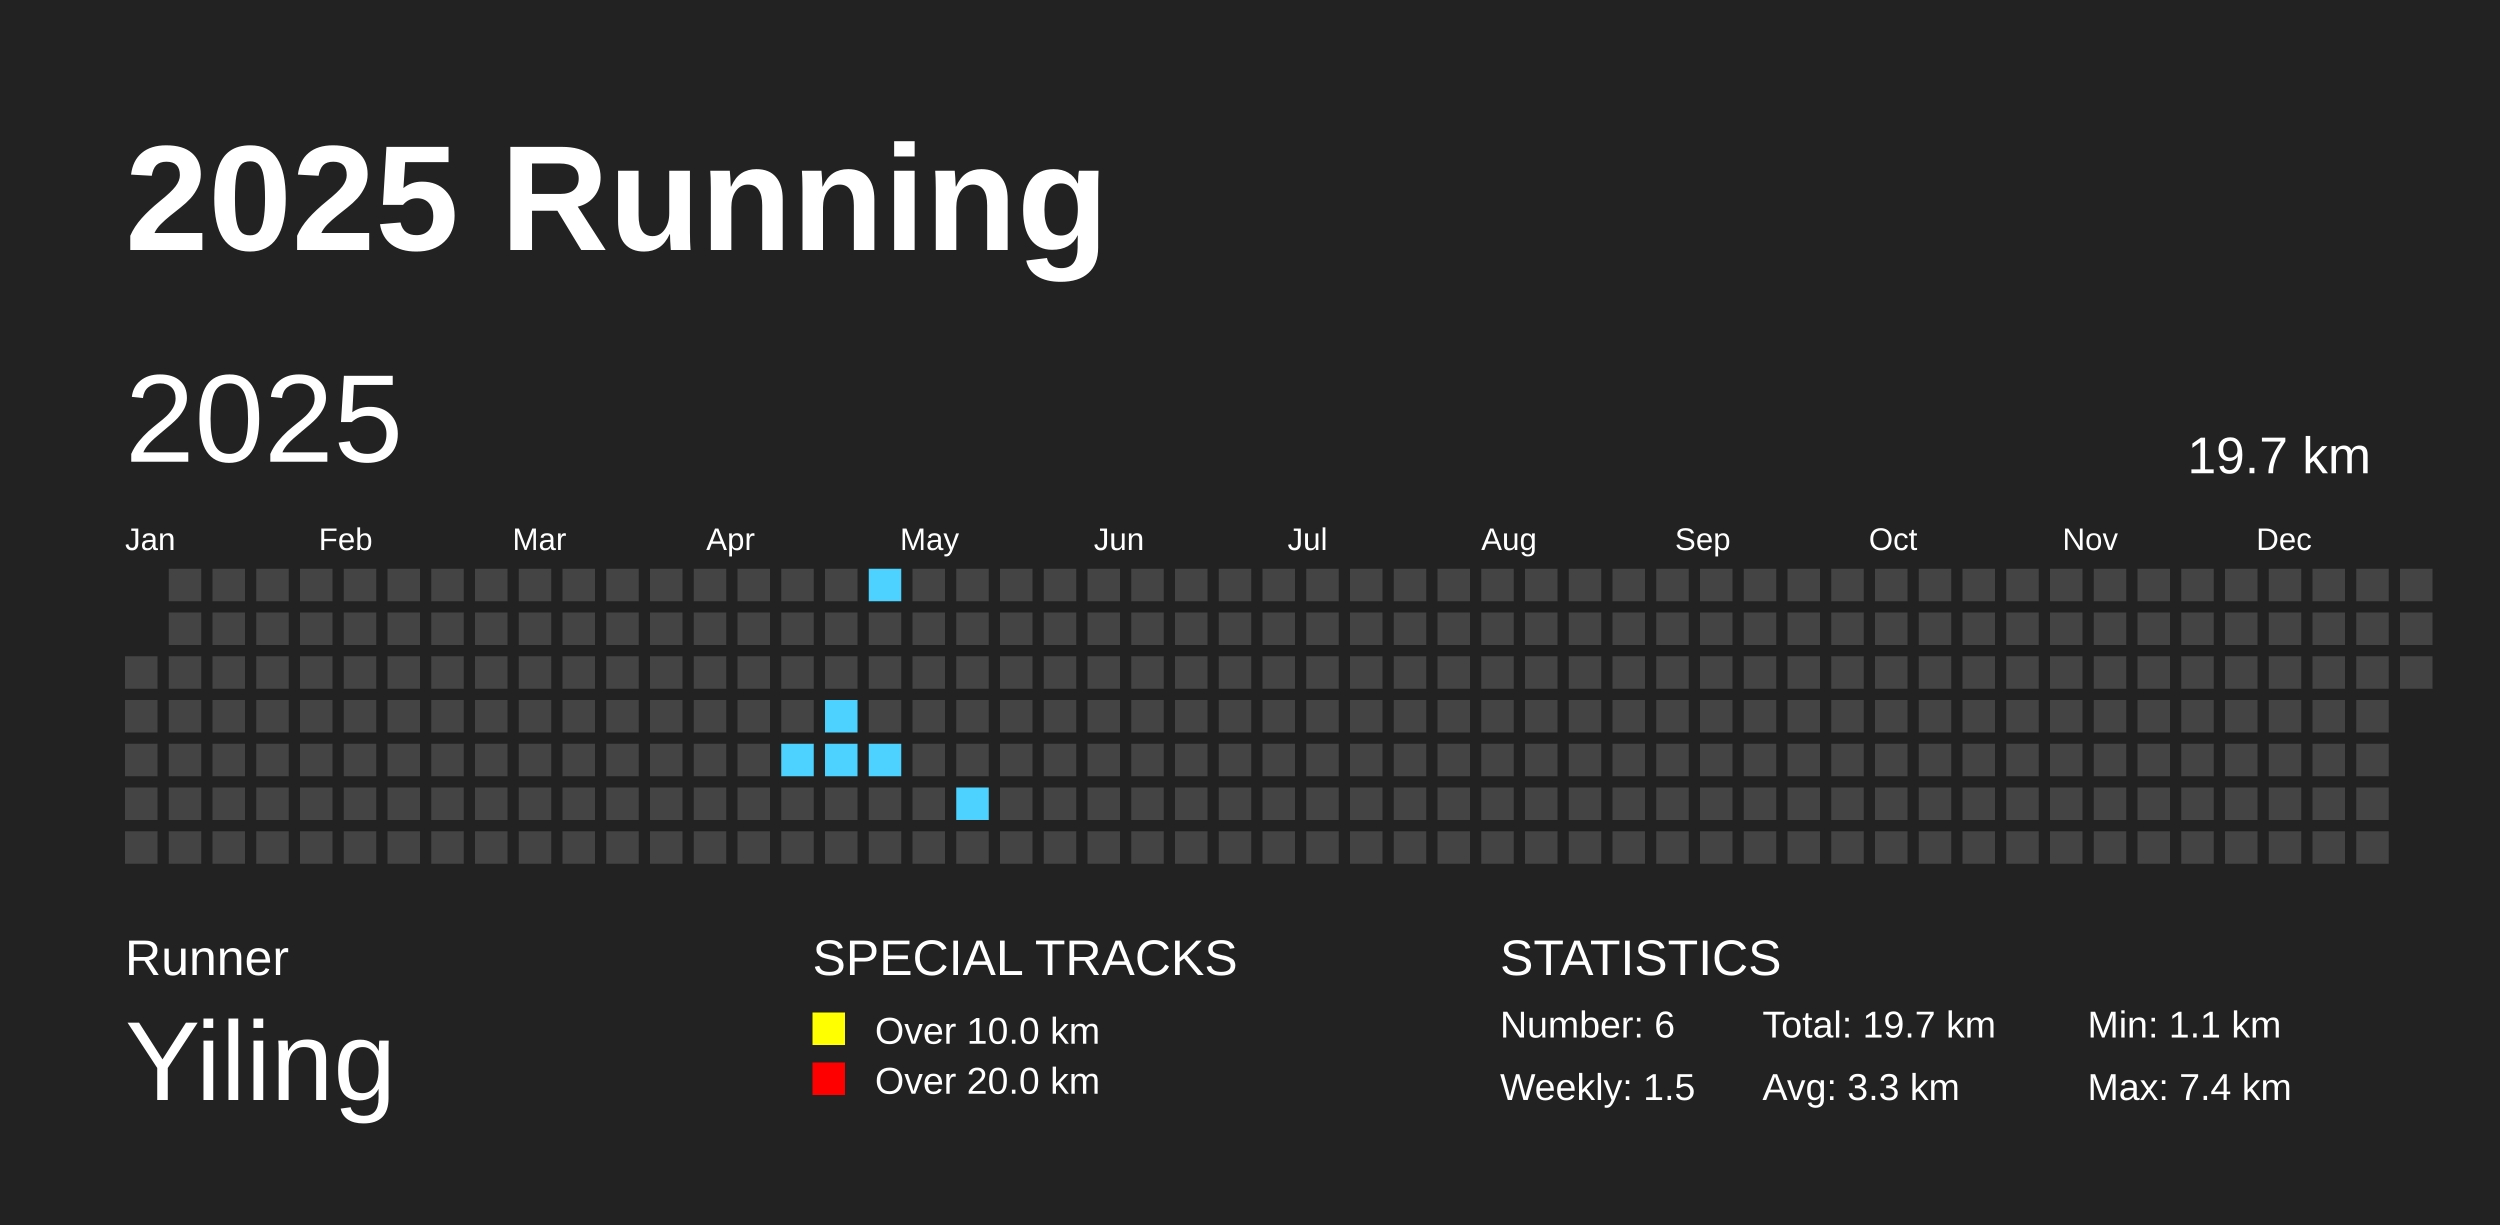
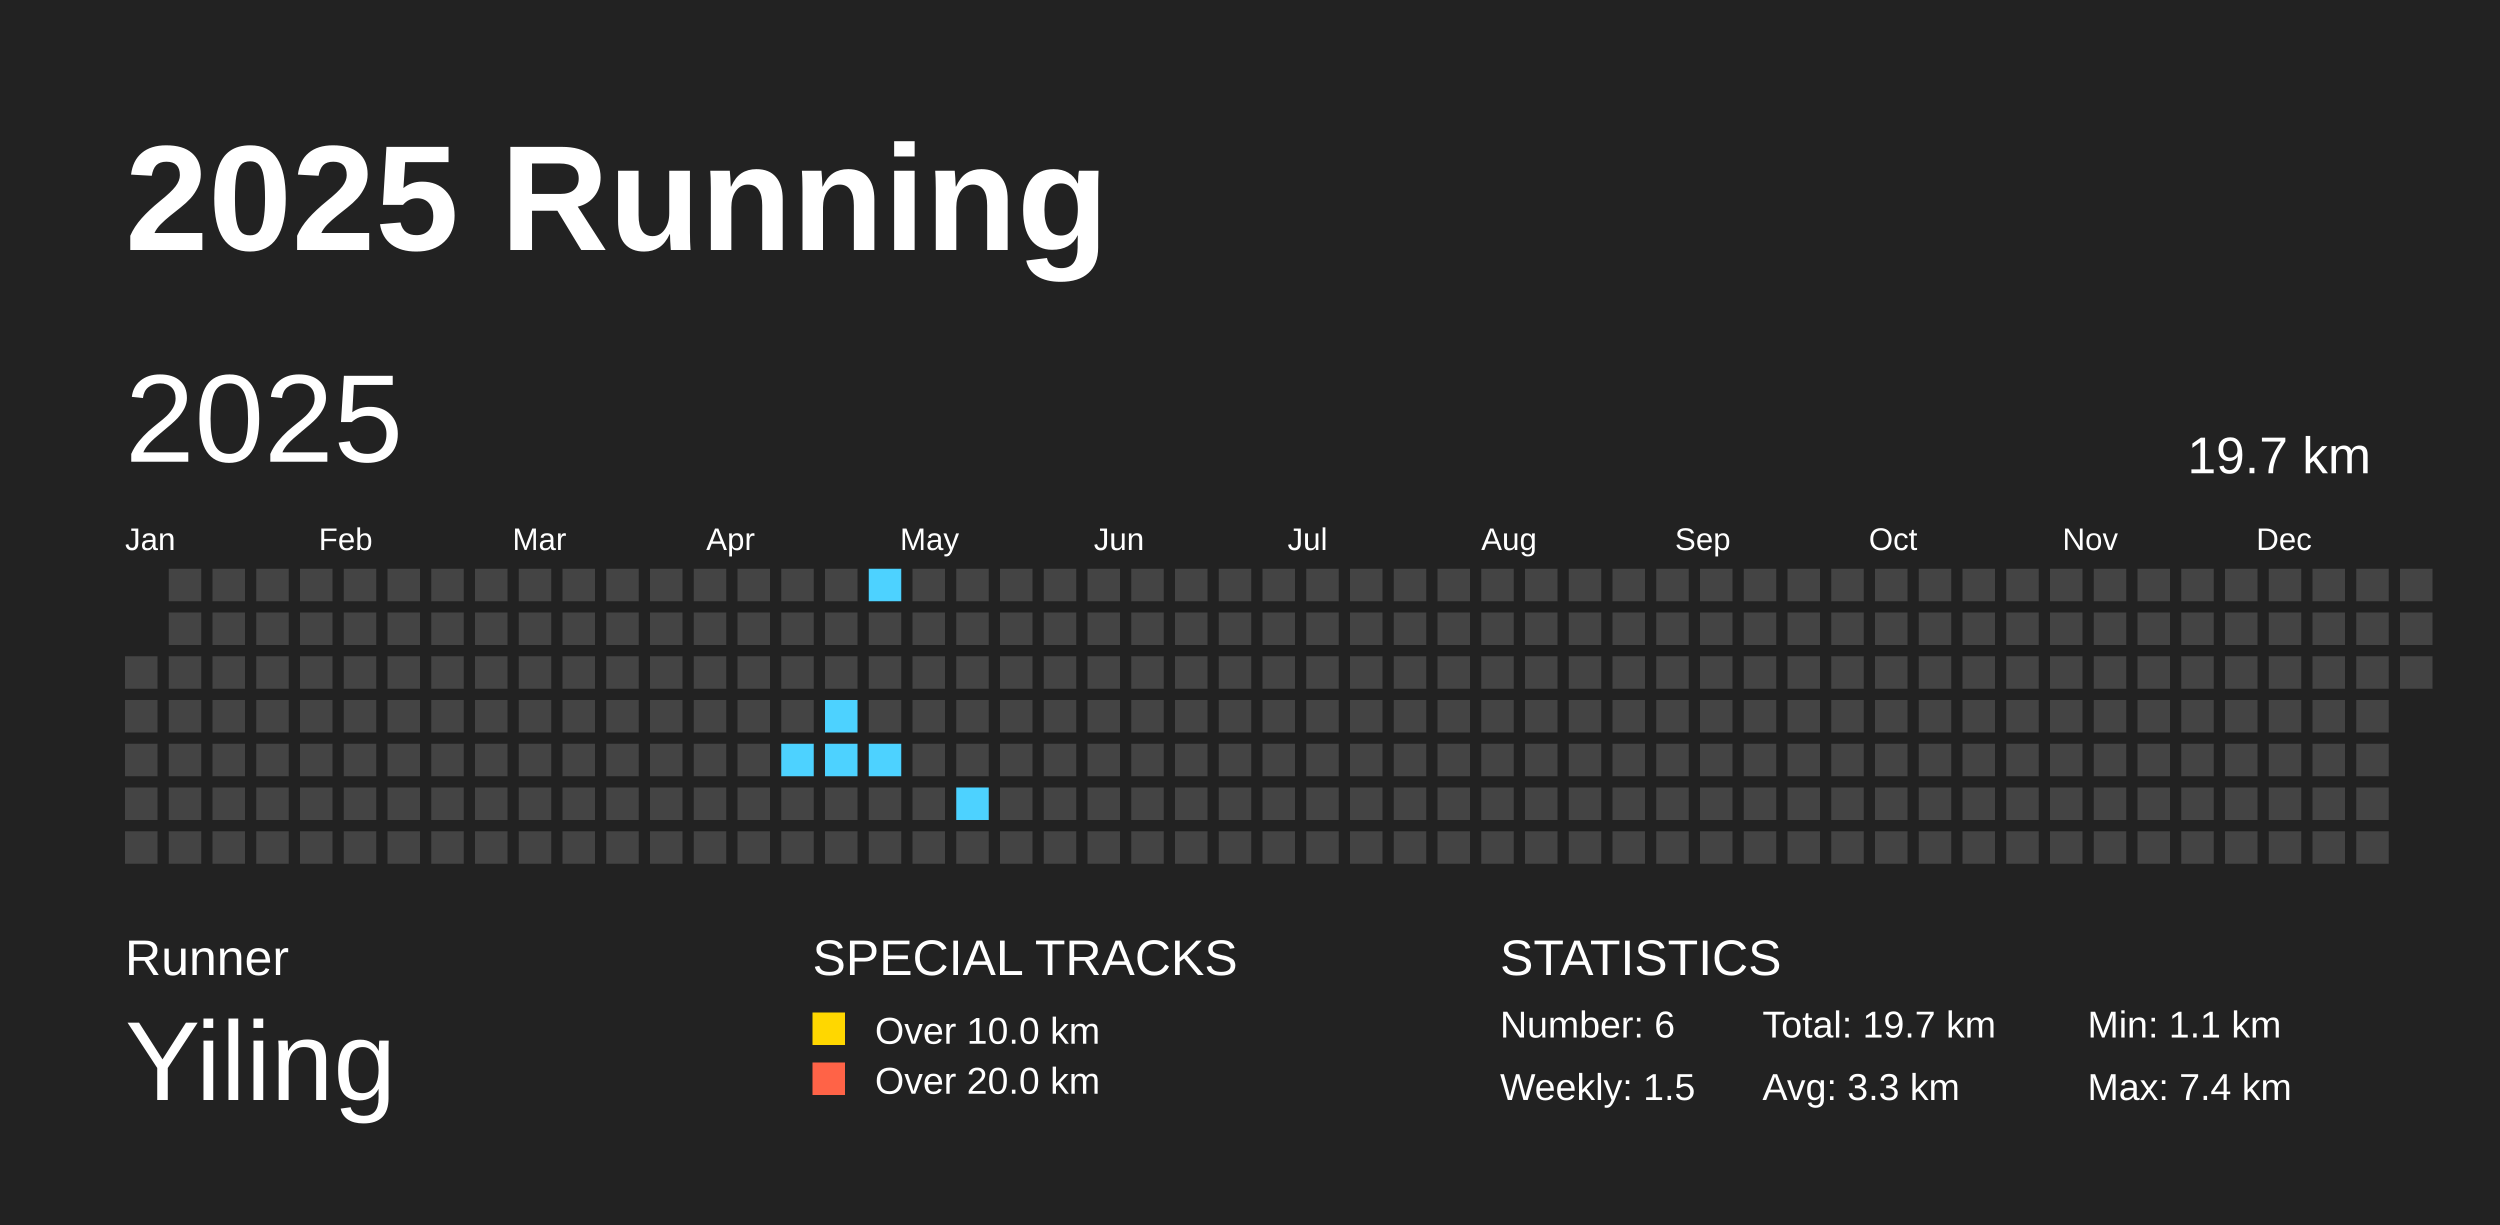
<svg xmlns="http://www.w3.org/2000/svg" baseProfile="full" height="98mm" version="1.1" viewBox="0,0,200,98" width="200mm">
  <defs />
  <rect fill="#222222" height="98" width="200" x="0" y="0" />
  <text fill="#FFFFFF" style="font-size:12px; font-family:Arial; font-weight:bold;" x="10" y="20">2025 Running</text>
  <text fill="#FFFFFF" style="font-size:4px; font-family:Arial" x="10" y="78">Runner</text>
  <text fill="#FFFFFF" style="font-size:9px; font-family:Arial" x="10" y="88">Yiling</text>
  <text fill="#FFFFFF" style="font-size:4px; font-family:Arial" x="65" y="78">SPECIAL TRACKS</text>
-   <rect fill="yellow" height="2.6" width="2.6" x="65" y="81" />
+   <rect fill="gold" height="2.6" width="2.6" x="65" y="81" />
  <text fill="#FFFFFF" style="font-size:3px; font-family:Arial" x="70" y="83.5">Over 10.0 km</text>
-   <rect fill="red" height="2.6" width="2.6" x="65" y="85" />
+   <rect fill="tomato" height="2.6" width="2.6" x="65" y="85" />
  <text fill="#FFFFFF" style="font-size:3px; font-family:Arial" x="70" y="87.5">Over 20.0 km</text>
  <text fill="#FFFFFF" style="font-size:4px; font-family:Arial" x="120" y="78">STATISTICS</text>
  <text fill="#FFFFFF" style="font-size:3px; font-family:Arial" x="120" y="83">Number: 6</text>
  <text fill="#FFFFFF" style="font-size:3px; font-family:Arial" x="120" y="88">Weekly: 1.5</text>
  <text fill="#FFFFFF" style="font-size:3px; font-family:Arial" x="141" y="83">Total: 19.7 km</text>
  <text fill="#FFFFFF" style="font-size:3px; font-family:Arial" x="141" y="88">Avg: 3.3 km</text>
  <text fill="#FFFFFF" style="font-size:3px; font-family:Arial" x="167" y="83">Min: 1.1 km</text>
  <text fill="#FFFFFF" style="font-size:3px; font-family:Arial" x="167" y="88">Max: 7.4 km</text>
  <text dominant-baseline="hanging" fill="#FFFFFF" style="font-size:10.0px; font-family:Arial;" x="10" y="30">2025</text>
  <text dominant-baseline="hanging" fill="#FFFFFF" style="font-size:4.125px; font-family:Arial;" x="175" y="35">19.7 km</text>
  <text fill="#FFFFFF" style="font-size:2.5px; font-family:Arial" x="10.0" y="44">Jan</text>
  <text fill="#FFFFFF" style="font-size:2.5px; font-family:Arial" x="25.5" y="44">Feb</text>
  <text fill="#FFFFFF" style="font-size:2.5px; font-family:Arial" x="41.0" y="44">Mar</text>
  <text fill="#FFFFFF" style="font-size:2.5px; font-family:Arial" x="56.5" y="44">Apr</text>
  <text fill="#FFFFFF" style="font-size:2.5px; font-family:Arial" x="72.0" y="44">May</text>
  <text fill="#FFFFFF" style="font-size:2.5px; font-family:Arial" x="87.5" y="44">Jun</text>
  <text fill="#FFFFFF" style="font-size:2.5px; font-family:Arial" x="103.0" y="44">Jul</text>
  <text fill="#FFFFFF" style="font-size:2.5px; font-family:Arial" x="118.5" y="44">Aug</text>
  <text fill="#FFFFFF" style="font-size:2.5px; font-family:Arial" x="134.0" y="44">Sep</text>
  <text fill="#FFFFFF" style="font-size:2.5px; font-family:Arial" x="149.5" y="44">Oct</text>
  <text fill="#FFFFFF" style="font-size:2.5px; font-family:Arial" x="165.0" y="44">Nov</text>
  <text fill="#FFFFFF" style="font-size:2.5px; font-family:Arial" x="180.5" y="44">Dec</text>
  <rect fill="#444444" height="2.6" width="2.6" x="10.0" y="52.5" />
  <rect fill="#444444" height="2.6" width="2.6" x="10.0" y="56.0" />
  <rect fill="#444444" height="2.6" width="2.6" x="10.0" y="59.5" />
  <rect fill="#444444" height="2.6" width="2.6" x="10.0" y="63.0" />
  <rect fill="#444444" height="2.6" width="2.6" x="10.0" y="66.5" />
  <rect fill="#444444" height="2.6" width="2.6" x="13.5" y="45.5" />
  <rect fill="#444444" height="2.6" width="2.6" x="13.5" y="49.0" />
  <rect fill="#444444" height="2.6" width="2.6" x="13.5" y="52.5" />
  <rect fill="#444444" height="2.6" width="2.6" x="13.5" y="56.0" />
  <rect fill="#444444" height="2.6" width="2.6" x="13.5" y="59.5" />
  <rect fill="#444444" height="2.6" width="2.6" x="13.5" y="63.0" />
  <rect fill="#444444" height="2.6" width="2.6" x="13.5" y="66.5" />
  <rect fill="#444444" height="2.6" width="2.6" x="17.0" y="45.5" />
  <rect fill="#444444" height="2.6" width="2.6" x="17.0" y="49.0" />
  <rect fill="#444444" height="2.6" width="2.6" x="17.0" y="52.5" />
  <rect fill="#444444" height="2.6" width="2.6" x="17.0" y="56.0" />
  <rect fill="#444444" height="2.6" width="2.6" x="17.0" y="59.5" />
  <rect fill="#444444" height="2.6" width="2.6" x="17.0" y="63.0" />
  <rect fill="#444444" height="2.6" width="2.6" x="17.0" y="66.5" />
  <rect fill="#444444" height="2.6" width="2.6" x="20.5" y="45.5" />
  <rect fill="#444444" height="2.6" width="2.6" x="20.5" y="49.0" />
  <rect fill="#444444" height="2.6" width="2.6" x="20.5" y="52.5" />
  <rect fill="#444444" height="2.6" width="2.6" x="20.5" y="56.0" />
  <rect fill="#444444" height="2.6" width="2.6" x="20.5" y="59.5" />
  <rect fill="#444444" height="2.6" width="2.6" x="20.5" y="63.0" />
  <rect fill="#444444" height="2.6" width="2.6" x="20.5" y="66.5" />
  <rect fill="#444444" height="2.6" width="2.6" x="24.0" y="45.5" />
  <rect fill="#444444" height="2.6" width="2.6" x="24.0" y="49.0" />
  <rect fill="#444444" height="2.6" width="2.6" x="24.0" y="52.5" />
  <rect fill="#444444" height="2.6" width="2.6" x="24.0" y="56.0" />
  <rect fill="#444444" height="2.6" width="2.6" x="24.0" y="59.5" />
  <rect fill="#444444" height="2.6" width="2.6" x="24.0" y="63.0" />
  <rect fill="#444444" height="2.6" width="2.6" x="24.0" y="66.5" />
  <rect fill="#444444" height="2.6" width="2.6" x="27.5" y="45.5" />
  <rect fill="#444444" height="2.6" width="2.6" x="27.5" y="49.0" />
  <rect fill="#444444" height="2.6" width="2.6" x="27.5" y="52.5" />
  <rect fill="#444444" height="2.6" width="2.6" x="27.5" y="56.0" />
  <rect fill="#444444" height="2.6" width="2.6" x="27.5" y="59.5" />
  <rect fill="#444444" height="2.6" width="2.6" x="27.5" y="63.0" />
  <rect fill="#444444" height="2.6" width="2.6" x="27.5" y="66.5" />
  <rect fill="#444444" height="2.6" width="2.6" x="31.0" y="45.5" />
  <rect fill="#444444" height="2.6" width="2.6" x="31.0" y="49.0" />
  <rect fill="#444444" height="2.6" width="2.6" x="31.0" y="52.5" />
  <rect fill="#444444" height="2.6" width="2.6" x="31.0" y="56.0" />
  <rect fill="#444444" height="2.6" width="2.6" x="31.0" y="59.5" />
  <rect fill="#444444" height="2.6" width="2.6" x="31.0" y="63.0" />
  <rect fill="#444444" height="2.6" width="2.6" x="31.0" y="66.5" />
  <rect fill="#444444" height="2.6" width="2.6" x="34.5" y="45.5" />
  <rect fill="#444444" height="2.6" width="2.6" x="34.5" y="49.0" />
  <rect fill="#444444" height="2.6" width="2.6" x="34.5" y="52.5" />
  <rect fill="#444444" height="2.6" width="2.6" x="34.5" y="56.0" />
  <rect fill="#444444" height="2.6" width="2.6" x="34.5" y="59.5" />
  <rect fill="#444444" height="2.6" width="2.6" x="34.5" y="63.0" />
  <rect fill="#444444" height="2.6" width="2.6" x="34.5" y="66.5" />
  <rect fill="#444444" height="2.6" width="2.6" x="38.0" y="45.5" />
  <rect fill="#444444" height="2.6" width="2.6" x="38.0" y="49.0" />
  <rect fill="#444444" height="2.6" width="2.6" x="38.0" y="52.5" />
  <rect fill="#444444" height="2.6" width="2.6" x="38.0" y="56.0" />
  <rect fill="#444444" height="2.6" width="2.6" x="38.0" y="59.5" />
  <rect fill="#444444" height="2.6" width="2.6" x="38.0" y="63.0" />
  <rect fill="#444444" height="2.6" width="2.6" x="38.0" y="66.5" />
  <rect fill="#444444" height="2.6" width="2.6" x="41.5" y="45.5" />
  <rect fill="#444444" height="2.6" width="2.6" x="41.5" y="49.0" />
  <rect fill="#444444" height="2.6" width="2.6" x="41.5" y="52.5" />
  <rect fill="#444444" height="2.6" width="2.6" x="41.5" y="56.0" />
  <rect fill="#444444" height="2.6" width="2.6" x="41.5" y="59.5" />
  <rect fill="#444444" height="2.6" width="2.6" x="41.5" y="63.0" />
  <rect fill="#444444" height="2.6" width="2.6" x="41.5" y="66.5" />
  <rect fill="#444444" height="2.6" width="2.6" x="45.0" y="45.5" />
  <rect fill="#444444" height="2.6" width="2.6" x="45.0" y="49.0" />
  <rect fill="#444444" height="2.6" width="2.6" x="45.0" y="52.5" />
  <rect fill="#444444" height="2.6" width="2.6" x="45.0" y="56.0" />
  <rect fill="#444444" height="2.6" width="2.6" x="45.0" y="59.5" />
  <rect fill="#444444" height="2.6" width="2.6" x="45.0" y="63.0" />
  <rect fill="#444444" height="2.6" width="2.6" x="45.0" y="66.5" />
  <rect fill="#444444" height="2.6" width="2.6" x="48.5" y="45.5" />
  <rect fill="#444444" height="2.6" width="2.6" x="48.5" y="49.0" />
  <rect fill="#444444" height="2.6" width="2.6" x="48.5" y="52.5" />
  <rect fill="#444444" height="2.6" width="2.6" x="48.5" y="56.0" />
  <rect fill="#444444" height="2.6" width="2.6" x="48.5" y="59.5" />
  <rect fill="#444444" height="2.6" width="2.6" x="48.5" y="63.0" />
  <rect fill="#444444" height="2.6" width="2.6" x="48.5" y="66.5" />
  <rect fill="#444444" height="2.6" width="2.6" x="52.0" y="45.5" />
  <rect fill="#444444" height="2.6" width="2.6" x="52.0" y="49.0" />
  <rect fill="#444444" height="2.6" width="2.6" x="52.0" y="52.5" />
  <rect fill="#444444" height="2.6" width="2.6" x="52.0" y="56.0" />
  <rect fill="#444444" height="2.6" width="2.6" x="52.0" y="59.5" />
  <rect fill="#444444" height="2.6" width="2.6" x="52.0" y="63.0" />
  <rect fill="#444444" height="2.6" width="2.6" x="52.0" y="66.5" />
  <rect fill="#444444" height="2.6" width="2.6" x="55.5" y="45.5" />
  <rect fill="#444444" height="2.6" width="2.6" x="55.5" y="49.0" />
  <rect fill="#444444" height="2.6" width="2.6" x="55.5" y="52.5" />
  <rect fill="#444444" height="2.6" width="2.6" x="55.5" y="56.0" />
  <rect fill="#444444" height="2.6" width="2.6" x="55.5" y="59.5" />
  <rect fill="#444444" height="2.6" width="2.6" x="55.5" y="63.0" />
  <rect fill="#444444" height="2.6" width="2.6" x="55.5" y="66.5" />
  <rect fill="#444444" height="2.6" width="2.6" x="59.0" y="45.5" />
  <rect fill="#444444" height="2.6" width="2.6" x="59.0" y="49.0" />
  <rect fill="#444444" height="2.6" width="2.6" x="59.0" y="52.5" />
  <rect fill="#444444" height="2.6" width="2.6" x="59.0" y="56.0" />
  <rect fill="#444444" height="2.6" width="2.6" x="59.0" y="59.5" />
  <rect fill="#444444" height="2.6" width="2.6" x="59.0" y="63.0" />
  <rect fill="#444444" height="2.6" width="2.6" x="59.0" y="66.5" />
  <rect fill="#444444" height="2.6" width="2.6" x="62.5" y="45.5" />
  <rect fill="#444444" height="2.6" width="2.6" x="62.5" y="49.0" />
  <rect fill="#444444" height="2.6" width="2.6" x="62.5" y="52.5" />
  <rect fill="#444444" height="2.6" width="2.6" x="62.5" y="56.0" />
  <rect fill="#4DD2FF" height="2.6" width="2.6" x="62.5" y="59.5" />
  <rect fill="#444444" height="2.6" width="2.6" x="62.5" y="63.0" />
  <rect fill="#444444" height="2.6" width="2.6" x="62.5" y="66.5" />
  <rect fill="#444444" height="2.6" width="2.6" x="66.0" y="45.5" />
  <rect fill="#444444" height="2.6" width="2.6" x="66.0" y="49.0" />
  <rect fill="#444444" height="2.6" width="2.6" x="66.0" y="52.5" />
  <rect fill="#4DD2FF" height="2.6" width="2.6" x="66.0" y="56.0" />
  <rect fill="#4DD2FF" height="2.6" width="2.6" x="66.0" y="59.5" />
  <rect fill="#444444" height="2.6" width="2.6" x="66.0" y="63.0" />
  <rect fill="#444444" height="2.6" width="2.6" x="66.0" y="66.5" />
  <rect fill="#4DD2FF" height="2.6" width="2.6" x="69.5" y="45.5" />
  <rect fill="#444444" height="2.6" width="2.6" x="69.5" y="49.0" />
  <rect fill="#444444" height="2.6" width="2.6" x="69.5" y="52.5" />
  <rect fill="#444444" height="2.6" width="2.6" x="69.5" y="56.0" />
  <rect fill="#4DD2FF" height="2.6" width="2.6" x="69.5" y="59.5" />
  <rect fill="#444444" height="2.6" width="2.6" x="69.5" y="63.0" />
  <rect fill="#444444" height="2.6" width="2.6" x="69.5" y="66.5" />
  <rect fill="#444444" height="2.6" width="2.6" x="73.0" y="45.5" />
  <rect fill="#444444" height="2.6" width="2.6" x="73.0" y="49.0" />
  <rect fill="#444444" height="2.6" width="2.6" x="73.0" y="52.5" />
  <rect fill="#444444" height="2.6" width="2.6" x="73.0" y="56.0" />
  <rect fill="#444444" height="2.6" width="2.6" x="73.0" y="59.5" />
  <rect fill="#444444" height="2.6" width="2.6" x="73.0" y="63.0" />
  <rect fill="#444444" height="2.6" width="2.6" x="73.0" y="66.5" />
  <rect fill="#444444" height="2.6" width="2.6" x="76.5" y="45.5" />
  <rect fill="#444444" height="2.6" width="2.6" x="76.5" y="49.0" />
  <rect fill="#444444" height="2.6" width="2.6" x="76.5" y="52.5" />
  <rect fill="#444444" height="2.6" width="2.6" x="76.5" y="56.0" />
  <rect fill="#444444" height="2.6" width="2.6" x="76.5" y="59.5" />
  <rect fill="#4DD2FF" height="2.6" width="2.6" x="76.5" y="63.0" />
  <rect fill="#444444" height="2.6" width="2.6" x="76.5" y="66.5" />
  <rect fill="#444444" height="2.6" width="2.6" x="80.0" y="45.5" />
  <rect fill="#444444" height="2.6" width="2.6" x="80.0" y="49.0" />
  <rect fill="#444444" height="2.6" width="2.6" x="80.0" y="52.5" />
  <rect fill="#444444" height="2.6" width="2.6" x="80.0" y="56.0" />
  <rect fill="#444444" height="2.6" width="2.6" x="80.0" y="59.5" />
  <rect fill="#444444" height="2.6" width="2.6" x="80.0" y="63.0" />
  <rect fill="#444444" height="2.6" width="2.6" x="80.0" y="66.5" />
  <rect fill="#444444" height="2.6" width="2.6" x="83.5" y="45.5" />
  <rect fill="#444444" height="2.6" width="2.6" x="83.5" y="49.0" />
  <rect fill="#444444" height="2.6" width="2.6" x="83.5" y="52.5" />
  <rect fill="#444444" height="2.6" width="2.6" x="83.5" y="56.0" />
  <rect fill="#444444" height="2.6" width="2.6" x="83.5" y="59.5" />
  <rect fill="#444444" height="2.6" width="2.6" x="83.5" y="63.0" />
  <rect fill="#444444" height="2.6" width="2.6" x="83.5" y="66.5" />
  <rect fill="#444444" height="2.6" width="2.6" x="87.0" y="45.5" />
  <rect fill="#444444" height="2.6" width="2.6" x="87.0" y="49.0" />
  <rect fill="#444444" height="2.6" width="2.6" x="87.0" y="52.5" />
  <rect fill="#444444" height="2.6" width="2.6" x="87.0" y="56.0" />
  <rect fill="#444444" height="2.6" width="2.6" x="87.0" y="59.5" />
  <rect fill="#444444" height="2.6" width="2.6" x="87.0" y="63.0" />
  <rect fill="#444444" height="2.6" width="2.6" x="87.0" y="66.5" />
  <rect fill="#444444" height="2.6" width="2.6" x="90.5" y="45.5" />
  <rect fill="#444444" height="2.6" width="2.6" x="90.5" y="49.0" />
  <rect fill="#444444" height="2.6" width="2.6" x="90.5" y="52.5" />
  <rect fill="#444444" height="2.6" width="2.6" x="90.5" y="56.0" />
  <rect fill="#444444" height="2.6" width="2.6" x="90.5" y="59.5" />
  <rect fill="#444444" height="2.6" width="2.6" x="90.5" y="63.0" />
  <rect fill="#444444" height="2.6" width="2.6" x="90.5" y="66.5" />
  <rect fill="#444444" height="2.6" width="2.6" x="94.0" y="45.5" />
  <rect fill="#444444" height="2.6" width="2.6" x="94.0" y="49.0" />
  <rect fill="#444444" height="2.6" width="2.6" x="94.0" y="52.5" />
  <rect fill="#444444" height="2.6" width="2.6" x="94.0" y="56.0" />
  <rect fill="#444444" height="2.6" width="2.6" x="94.0" y="59.5" />
  <rect fill="#444444" height="2.6" width="2.6" x="94.0" y="63.0" />
  <rect fill="#444444" height="2.6" width="2.6" x="94.0" y="66.5" />
  <rect fill="#444444" height="2.6" width="2.6" x="97.5" y="45.5" />
  <rect fill="#444444" height="2.6" width="2.6" x="97.5" y="49.0" />
  <rect fill="#444444" height="2.6" width="2.6" x="97.5" y="52.5" />
  <rect fill="#444444" height="2.6" width="2.6" x="97.5" y="56.0" />
  <rect fill="#444444" height="2.6" width="2.6" x="97.5" y="59.5" />
  <rect fill="#444444" height="2.6" width="2.6" x="97.5" y="63.0" />
  <rect fill="#444444" height="2.6" width="2.6" x="97.5" y="66.5" />
  <rect fill="#444444" height="2.6" width="2.6" x="101.0" y="45.5" />
  <rect fill="#444444" height="2.6" width="2.6" x="101.0" y="49.0" />
  <rect fill="#444444" height="2.6" width="2.6" x="101.0" y="52.5" />
  <rect fill="#444444" height="2.6" width="2.6" x="101.0" y="56.0" />
  <rect fill="#444444" height="2.6" width="2.6" x="101.0" y="59.5" />
  <rect fill="#444444" height="2.6" width="2.6" x="101.0" y="63.0" />
  <rect fill="#444444" height="2.6" width="2.6" x="101.0" y="66.5" />
  <rect fill="#444444" height="2.6" width="2.6" x="104.5" y="45.5" />
  <rect fill="#444444" height="2.6" width="2.6" x="104.5" y="49.0" />
  <rect fill="#444444" height="2.6" width="2.6" x="104.5" y="52.5" />
  <rect fill="#444444" height="2.6" width="2.6" x="104.5" y="56.0" />
  <rect fill="#444444" height="2.6" width="2.6" x="104.5" y="59.5" />
  <rect fill="#444444" height="2.6" width="2.6" x="104.5" y="63.0" />
  <rect fill="#444444" height="2.6" width="2.6" x="104.5" y="66.5" />
  <rect fill="#444444" height="2.6" width="2.6" x="108.0" y="45.5" />
  <rect fill="#444444" height="2.6" width="2.6" x="108.0" y="49.0" />
  <rect fill="#444444" height="2.6" width="2.6" x="108.0" y="52.5" />
  <rect fill="#444444" height="2.6" width="2.6" x="108.0" y="56.0" />
  <rect fill="#444444" height="2.6" width="2.6" x="108.0" y="59.5" />
  <rect fill="#444444" height="2.6" width="2.6" x="108.0" y="63.0" />
  <rect fill="#444444" height="2.6" width="2.6" x="108.0" y="66.5" />
  <rect fill="#444444" height="2.6" width="2.6" x="111.5" y="45.5" />
  <rect fill="#444444" height="2.6" width="2.6" x="111.5" y="49.0" />
  <rect fill="#444444" height="2.6" width="2.6" x="111.5" y="52.5" />
  <rect fill="#444444" height="2.6" width="2.6" x="111.5" y="56.0" />
  <rect fill="#444444" height="2.6" width="2.6" x="111.5" y="59.5" />
  <rect fill="#444444" height="2.6" width="2.6" x="111.5" y="63.0" />
  <rect fill="#444444" height="2.6" width="2.6" x="111.5" y="66.5" />
  <rect fill="#444444" height="2.6" width="2.6" x="115.0" y="45.5" />
  <rect fill="#444444" height="2.6" width="2.6" x="115.0" y="49.0" />
  <rect fill="#444444" height="2.6" width="2.6" x="115.0" y="52.5" />
  <rect fill="#444444" height="2.6" width="2.6" x="115.0" y="56.0" />
  <rect fill="#444444" height="2.6" width="2.6" x="115.0" y="59.5" />
  <rect fill="#444444" height="2.6" width="2.6" x="115.0" y="63.0" />
  <rect fill="#444444" height="2.6" width="2.6" x="115.0" y="66.5" />
  <rect fill="#444444" height="2.6" width="2.6" x="118.5" y="45.5" />
  <rect fill="#444444" height="2.6" width="2.6" x="118.5" y="49.0" />
  <rect fill="#444444" height="2.6" width="2.6" x="118.5" y="52.5" />
  <rect fill="#444444" height="2.6" width="2.6" x="118.5" y="56.0" />
  <rect fill="#444444" height="2.6" width="2.6" x="118.5" y="59.5" />
  <rect fill="#444444" height="2.6" width="2.6" x="118.5" y="63.0" />
  <rect fill="#444444" height="2.6" width="2.6" x="118.5" y="66.5" />
  <rect fill="#444444" height="2.6" width="2.6" x="122.0" y="45.5" />
  <rect fill="#444444" height="2.6" width="2.6" x="122.0" y="49.0" />
  <rect fill="#444444" height="2.6" width="2.6" x="122.0" y="52.5" />
  <rect fill="#444444" height="2.6" width="2.6" x="122.0" y="56.0" />
  <rect fill="#444444" height="2.6" width="2.6" x="122.0" y="59.5" />
  <rect fill="#444444" height="2.6" width="2.6" x="122.0" y="63.0" />
  <rect fill="#444444" height="2.6" width="2.6" x="122.0" y="66.5" />
  <rect fill="#444444" height="2.6" width="2.6" x="125.5" y="45.5" />
  <rect fill="#444444" height="2.6" width="2.6" x="125.5" y="49.0" />
  <rect fill="#444444" height="2.6" width="2.6" x="125.5" y="52.5" />
  <rect fill="#444444" height="2.6" width="2.6" x="125.5" y="56.0" />
  <rect fill="#444444" height="2.6" width="2.6" x="125.5" y="59.5" />
  <rect fill="#444444" height="2.6" width="2.6" x="125.5" y="63.0" />
  <rect fill="#444444" height="2.6" width="2.6" x="125.5" y="66.5" />
  <rect fill="#444444" height="2.6" width="2.6" x="129.0" y="45.5" />
  <rect fill="#444444" height="2.6" width="2.6" x="129.0" y="49.0" />
  <rect fill="#444444" height="2.6" width="2.6" x="129.0" y="52.5" />
  <rect fill="#444444" height="2.6" width="2.6" x="129.0" y="56.0" />
  <rect fill="#444444" height="2.6" width="2.6" x="129.0" y="59.5" />
  <rect fill="#444444" height="2.6" width="2.6" x="129.0" y="63.0" />
  <rect fill="#444444" height="2.6" width="2.6" x="129.0" y="66.5" />
  <rect fill="#444444" height="2.6" width="2.6" x="132.5" y="45.5" />
  <rect fill="#444444" height="2.6" width="2.6" x="132.5" y="49.0" />
  <rect fill="#444444" height="2.6" width="2.6" x="132.5" y="52.5" />
  <rect fill="#444444" height="2.6" width="2.6" x="132.5" y="56.0" />
  <rect fill="#444444" height="2.6" width="2.6" x="132.5" y="59.5" />
  <rect fill="#444444" height="2.6" width="2.6" x="132.5" y="63.0" />
  <rect fill="#444444" height="2.6" width="2.6" x="132.5" y="66.5" />
  <rect fill="#444444" height="2.6" width="2.6" x="136.0" y="45.5" />
  <rect fill="#444444" height="2.6" width="2.6" x="136.0" y="49.0" />
  <rect fill="#444444" height="2.6" width="2.6" x="136.0" y="52.5" />
  <rect fill="#444444" height="2.6" width="2.6" x="136.0" y="56.0" />
  <rect fill="#444444" height="2.6" width="2.6" x="136.0" y="59.5" />
  <rect fill="#444444" height="2.6" width="2.6" x="136.0" y="63.0" />
  <rect fill="#444444" height="2.6" width="2.6" x="136.0" y="66.5" />
  <rect fill="#444444" height="2.6" width="2.6" x="139.5" y="45.5" />
  <rect fill="#444444" height="2.6" width="2.6" x="139.5" y="49.0" />
  <rect fill="#444444" height="2.6" width="2.6" x="139.5" y="52.5" />
  <rect fill="#444444" height="2.6" width="2.6" x="139.5" y="56.0" />
  <rect fill="#444444" height="2.6" width="2.6" x="139.5" y="59.5" />
  <rect fill="#444444" height="2.6" width="2.6" x="139.5" y="63.0" />
  <rect fill="#444444" height="2.6" width="2.6" x="139.5" y="66.5" />
  <rect fill="#444444" height="2.6" width="2.6" x="143.0" y="45.5" />
  <rect fill="#444444" height="2.6" width="2.6" x="143.0" y="49.0" />
  <rect fill="#444444" height="2.6" width="2.6" x="143.0" y="52.5" />
  <rect fill="#444444" height="2.6" width="2.6" x="143.0" y="56.0" />
  <rect fill="#444444" height="2.6" width="2.6" x="143.0" y="59.5" />
  <rect fill="#444444" height="2.6" width="2.6" x="143.0" y="63.0" />
  <rect fill="#444444" height="2.6" width="2.6" x="143.0" y="66.5" />
  <rect fill="#444444" height="2.6" width="2.6" x="146.5" y="45.5" />
  <rect fill="#444444" height="2.6" width="2.6" x="146.5" y="49.0" />
  <rect fill="#444444" height="2.6" width="2.6" x="146.5" y="52.5" />
  <rect fill="#444444" height="2.6" width="2.6" x="146.5" y="56.0" />
  <rect fill="#444444" height="2.6" width="2.6" x="146.5" y="59.5" />
  <rect fill="#444444" height="2.6" width="2.6" x="146.5" y="63.0" />
  <rect fill="#444444" height="2.6" width="2.6" x="146.5" y="66.5" />
  <rect fill="#444444" height="2.6" width="2.6" x="150.0" y="45.5" />
  <rect fill="#444444" height="2.6" width="2.6" x="150.0" y="49.0" />
  <rect fill="#444444" height="2.6" width="2.6" x="150.0" y="52.5" />
  <rect fill="#444444" height="2.6" width="2.6" x="150.0" y="56.0" />
  <rect fill="#444444" height="2.6" width="2.6" x="150.0" y="59.5" />
  <rect fill="#444444" height="2.6" width="2.6" x="150.0" y="63.0" />
  <rect fill="#444444" height="2.6" width="2.6" x="150.0" y="66.5" />
  <rect fill="#444444" height="2.6" width="2.6" x="153.5" y="45.5" />
  <rect fill="#444444" height="2.6" width="2.6" x="153.5" y="49.0" />
  <rect fill="#444444" height="2.6" width="2.6" x="153.5" y="52.5" />
  <rect fill="#444444" height="2.6" width="2.6" x="153.5" y="56.0" />
  <rect fill="#444444" height="2.6" width="2.6" x="153.5" y="59.5" />
  <rect fill="#444444" height="2.6" width="2.6" x="153.5" y="63.0" />
  <rect fill="#444444" height="2.6" width="2.6" x="153.5" y="66.5" />
  <rect fill="#444444" height="2.6" width="2.6" x="157.0" y="45.5" />
  <rect fill="#444444" height="2.6" width="2.6" x="157.0" y="49.0" />
  <rect fill="#444444" height="2.6" width="2.6" x="157.0" y="52.5" />
  <rect fill="#444444" height="2.6" width="2.6" x="157.0" y="56.0" />
  <rect fill="#444444" height="2.6" width="2.6" x="157.0" y="59.5" />
  <rect fill="#444444" height="2.6" width="2.6" x="157.0" y="63.0" />
  <rect fill="#444444" height="2.6" width="2.6" x="157.0" y="66.5" />
  <rect fill="#444444" height="2.6" width="2.6" x="160.5" y="45.5" />
  <rect fill="#444444" height="2.6" width="2.6" x="160.5" y="49.0" />
  <rect fill="#444444" height="2.6" width="2.6" x="160.5" y="52.5" />
  <rect fill="#444444" height="2.6" width="2.6" x="160.5" y="56.0" />
  <rect fill="#444444" height="2.6" width="2.6" x="160.5" y="59.5" />
  <rect fill="#444444" height="2.6" width="2.6" x="160.5" y="63.0" />
  <rect fill="#444444" height="2.6" width="2.6" x="160.5" y="66.5" />
  <rect fill="#444444" height="2.6" width="2.6" x="164.0" y="45.5" />
  <rect fill="#444444" height="2.6" width="2.6" x="164.0" y="49.0" />
  <rect fill="#444444" height="2.6" width="2.6" x="164.0" y="52.5" />
  <rect fill="#444444" height="2.6" width="2.6" x="164.0" y="56.0" />
  <rect fill="#444444" height="2.6" width="2.6" x="164.0" y="59.5" />
  <rect fill="#444444" height="2.6" width="2.6" x="164.0" y="63.0" />
  <rect fill="#444444" height="2.6" width="2.6" x="164.0" y="66.5" />
  <rect fill="#444444" height="2.6" width="2.6" x="167.5" y="45.5" />
  <rect fill="#444444" height="2.6" width="2.6" x="167.5" y="49.0" />
  <rect fill="#444444" height="2.6" width="2.6" x="167.5" y="52.5" />
  <rect fill="#444444" height="2.6" width="2.6" x="167.5" y="56.0" />
  <rect fill="#444444" height="2.6" width="2.6" x="167.5" y="59.5" />
  <rect fill="#444444" height="2.6" width="2.6" x="167.5" y="63.0" />
  <rect fill="#444444" height="2.6" width="2.6" x="167.5" y="66.5" />
  <rect fill="#444444" height="2.6" width="2.6" x="171.0" y="45.5" />
  <rect fill="#444444" height="2.6" width="2.6" x="171.0" y="49.0" />
  <rect fill="#444444" height="2.6" width="2.6" x="171.0" y="52.5" />
  <rect fill="#444444" height="2.6" width="2.6" x="171.0" y="56.0" />
  <rect fill="#444444" height="2.6" width="2.6" x="171.0" y="59.5" />
  <rect fill="#444444" height="2.6" width="2.6" x="171.0" y="63.0" />
  <rect fill="#444444" height="2.6" width="2.6" x="171.0" y="66.5" />
  <rect fill="#444444" height="2.6" width="2.6" x="174.5" y="45.5" />
  <rect fill="#444444" height="2.6" width="2.6" x="174.5" y="49.0" />
  <rect fill="#444444" height="2.6" width="2.6" x="174.5" y="52.5" />
  <rect fill="#444444" height="2.6" width="2.6" x="174.5" y="56.0" />
  <rect fill="#444444" height="2.6" width="2.6" x="174.5" y="59.5" />
  <rect fill="#444444" height="2.6" width="2.6" x="174.5" y="63.0" />
  <rect fill="#444444" height="2.6" width="2.6" x="174.5" y="66.5" />
  <rect fill="#444444" height="2.6" width="2.6" x="178.0" y="45.5" />
  <rect fill="#444444" height="2.6" width="2.6" x="178.0" y="49.0" />
  <rect fill="#444444" height="2.6" width="2.6" x="178.0" y="52.5" />
  <rect fill="#444444" height="2.6" width="2.6" x="178.0" y="56.0" />
  <rect fill="#444444" height="2.6" width="2.6" x="178.0" y="59.5" />
  <rect fill="#444444" height="2.6" width="2.6" x="178.0" y="63.0" />
  <rect fill="#444444" height="2.6" width="2.6" x="178.0" y="66.5" />
  <rect fill="#444444" height="2.6" width="2.6" x="181.5" y="45.5" />
  <rect fill="#444444" height="2.6" width="2.6" x="181.5" y="49.0" />
  <rect fill="#444444" height="2.6" width="2.6" x="181.5" y="52.5" />
  <rect fill="#444444" height="2.6" width="2.6" x="181.5" y="56.0" />
  <rect fill="#444444" height="2.6" width="2.6" x="181.5" y="59.5" />
  <rect fill="#444444" height="2.6" width="2.6" x="181.5" y="63.0" />
  <rect fill="#444444" height="2.6" width="2.6" x="181.5" y="66.5" />
  <rect fill="#444444" height="2.6" width="2.6" x="185.0" y="45.5" />
  <rect fill="#444444" height="2.6" width="2.6" x="185.0" y="49.0" />
  <rect fill="#444444" height="2.6" width="2.6" x="185.0" y="52.5" />
  <rect fill="#444444" height="2.6" width="2.6" x="185.0" y="56.0" />
  <rect fill="#444444" height="2.6" width="2.6" x="185.0" y="59.5" />
  <rect fill="#444444" height="2.6" width="2.6" x="185.0" y="63.0" />
  <rect fill="#444444" height="2.6" width="2.6" x="185.0" y="66.5" />
  <rect fill="#444444" height="2.6" width="2.6" x="188.5" y="45.5" />
  <rect fill="#444444" height="2.6" width="2.6" x="188.5" y="49.0" />
  <rect fill="#444444" height="2.6" width="2.6" x="188.5" y="52.5" />
  <rect fill="#444444" height="2.6" width="2.6" x="188.5" y="56.0" />
  <rect fill="#444444" height="2.6" width="2.6" x="188.5" y="59.5" />
  <rect fill="#444444" height="2.6" width="2.6" x="188.5" y="63.0" />
  <rect fill="#444444" height="2.6" width="2.6" x="188.5" y="66.5" />
  <rect fill="#444444" height="2.6" width="2.6" x="192.0" y="45.5" />
  <rect fill="#444444" height="2.6" width="2.6" x="192.0" y="49.0" />
  <rect fill="#444444" height="2.6" width="2.6" x="192.0" y="52.5" />
</svg>
